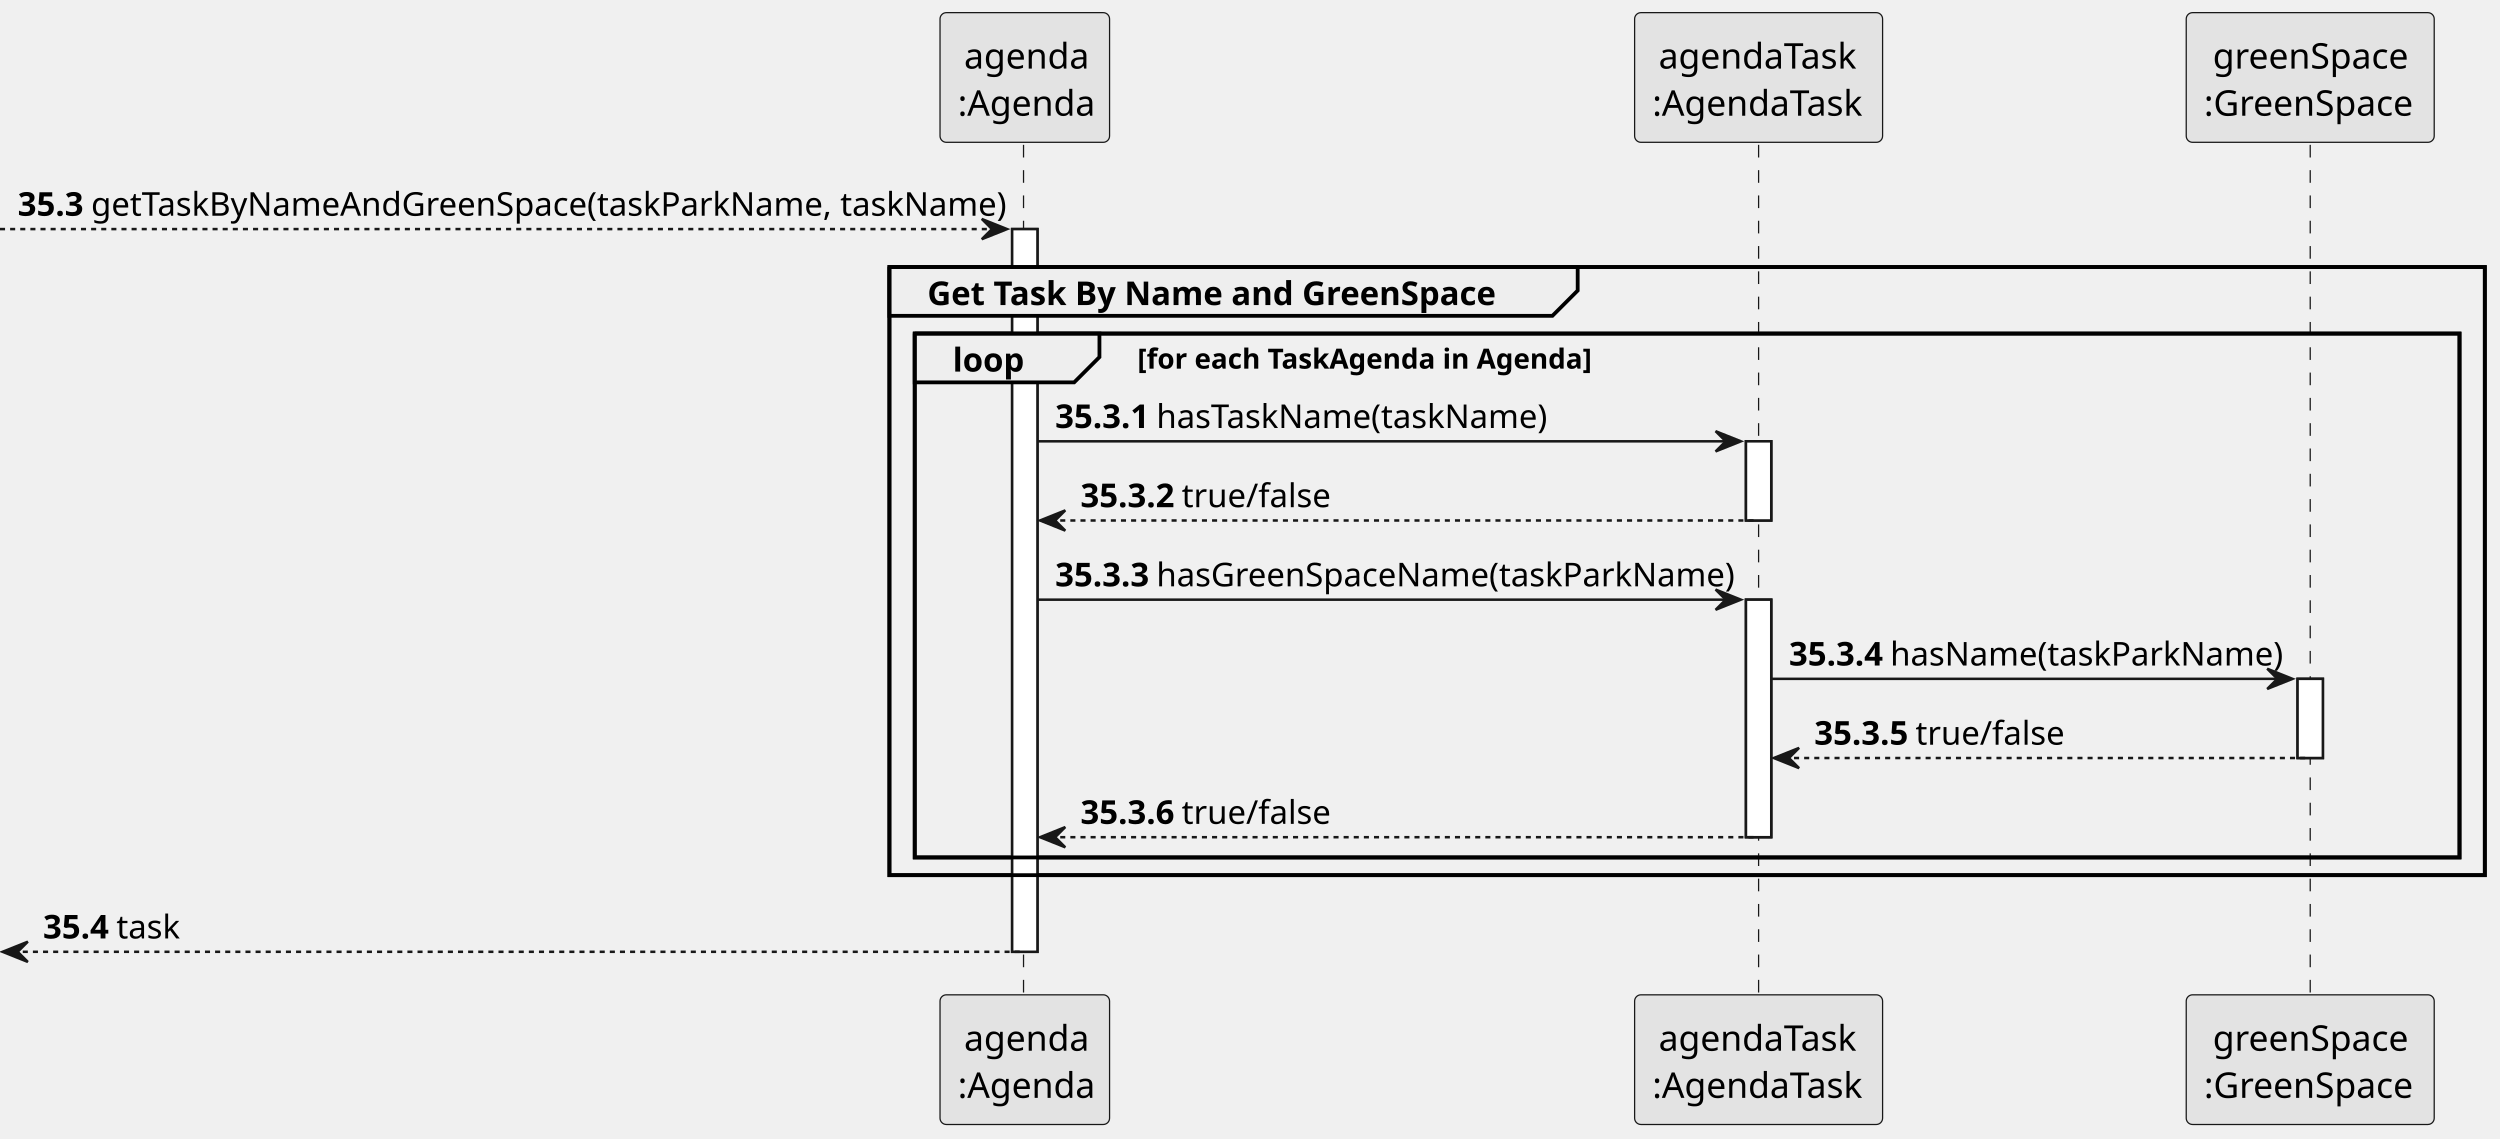
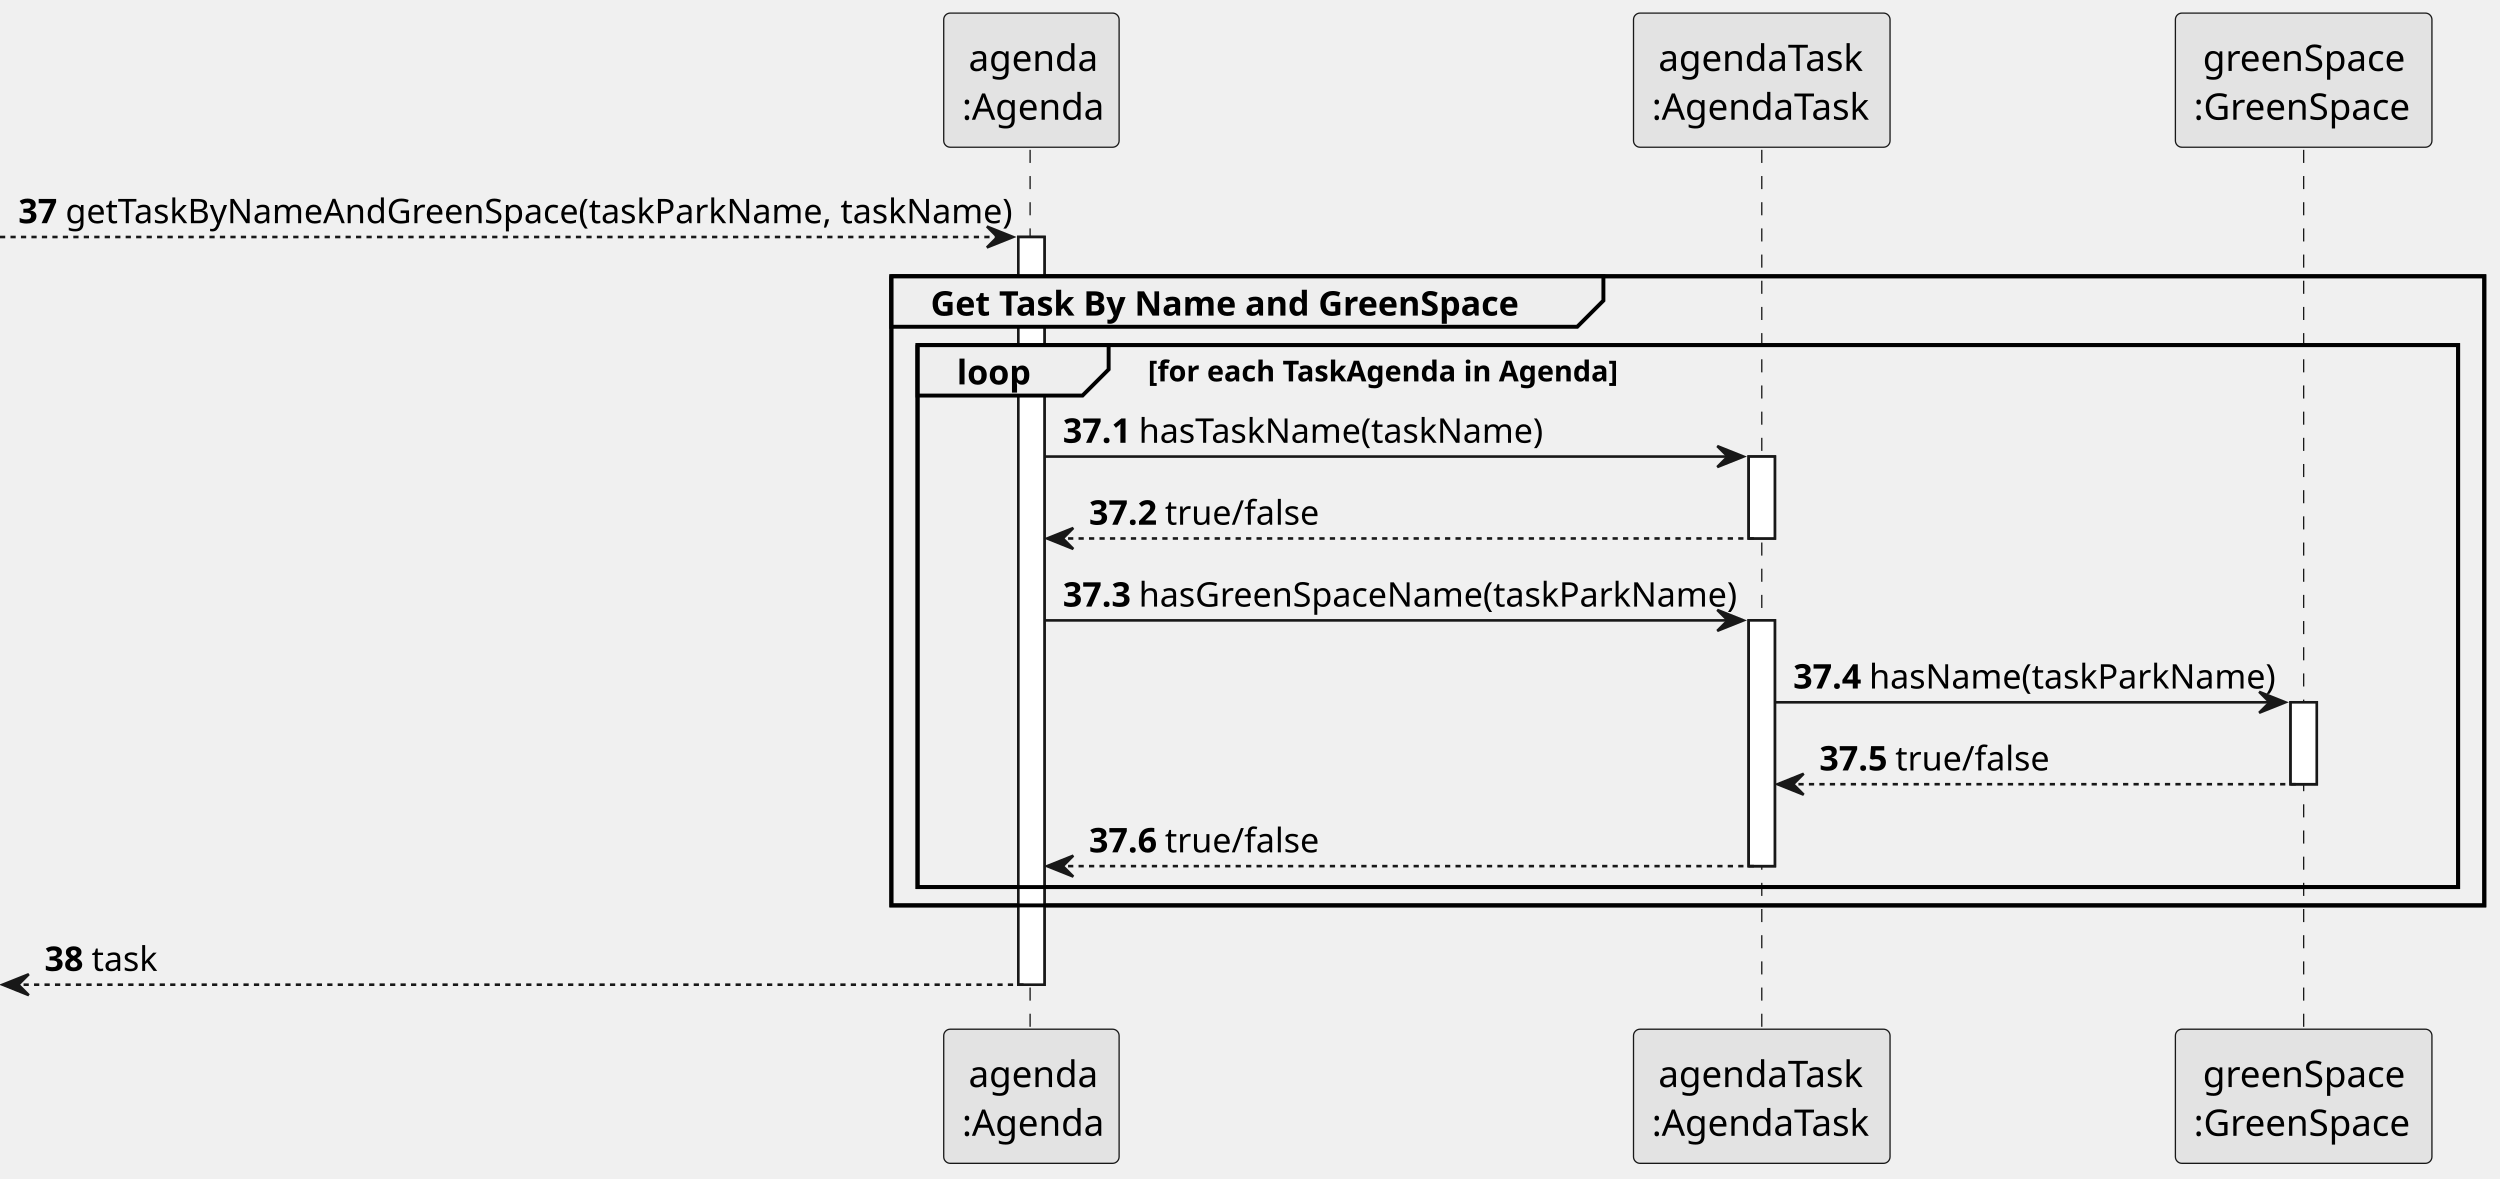
- <svg xmlns="http://www.w3.org/2000/svg" contentStyleType="text/css" height="450px" preserveAspectRatio="none" style="width:988px;height:450px;background:#FFFFFF;" version="1.1" viewBox="0 0 988 450" width="988px" zoomAndPan="magnify">
+ <svg xmlns="http://www.w3.org/2000/svg" contentStyleType="text/css" height="450px" preserveAspectRatio="none" style="width:955px;height:450px;background:#FFFFFF;" version="1.1" viewBox="0 0 955 450" width="955px" zoomAndPan="magnify">
  <defs />
  <g>
-     <rect fill="#FFFFFF" height="285.619" style="stroke:#181818;stroke-width:1.0;" width="10" x="400" y="90.533" />
-     <rect fill="#FFFFFF" height="31.291" style="stroke:#181818;stroke-width:1.0;" width="10" x="690" y="174.406" />
-     <rect fill="#FFFFFF" height="93.873" style="stroke:#181818;stroke-width:1.0;" width="10" x="690" y="236.988" />
-     <rect fill="#FFFFFF" height="31.291" style="stroke:#181818;stroke-width:1.0;" width="10" x="908" y="268.279" />
-     <rect fill="none" height="240.328" style="stroke:#000000;stroke-width:1.5;" width="630.5" x="351.5" y="105.533" />
-     <rect fill="none" height="207.037" style="stroke:#000000;stroke-width:1.5;" width="610.5" x="361.5" y="131.824" />
-     <line style="stroke:#181818;stroke-width:0.5;stroke-dasharray:5.0,5.0;" x1="404.5" x2="404.5" y1="57.242" y2="394.152" />
-     <line style="stroke:#181818;stroke-width:0.5;stroke-dasharray:5.0,5.0;" x1="695" x2="695" y1="57.242" y2="394.152" />
-     <line style="stroke:#181818;stroke-width:0.5;stroke-dasharray:5.0,5.0;" x1="913" x2="913" y1="57.242" y2="394.152" />
-     <rect fill="#E3E3E3" height="51.242" rx="2.5" ry="2.5" style="stroke:#181818;stroke-width:0.5;" width="67" x="371.5" y="5" />
-     <text fill="#000000" font-family="sans-serif" font-size="14" lengthAdjust="spacing" textLength="48" x="381" y="27.107">agenda</text>
-     <text fill="#000000" font-family="sans-serif" font-size="14" lengthAdjust="spacing" textLength="53" x="378.5" y="45.728">:Agenda</text>
-     <rect fill="#E3E3E3" height="51.242" rx="2.5" ry="2.5" style="stroke:#181818;stroke-width:0.5;" width="67" x="371.5" y="393.152" />
-     <text fill="#000000" font-family="sans-serif" font-size="14" lengthAdjust="spacing" textLength="48" x="381" y="415.26">agenda</text>
-     <text fill="#000000" font-family="sans-serif" font-size="14" lengthAdjust="spacing" textLength="53" x="378.5" y="433.881">:Agenda</text>
-     <rect fill="#E3E3E3" height="51.242" rx="2.5" ry="2.5" style="stroke:#181818;stroke-width:0.5;" width="98" x="646" y="5" />
-     <text fill="#000000" font-family="sans-serif" font-size="14" lengthAdjust="spacing" textLength="79" x="655.5" y="27.107">agendaTask</text>
-     <text fill="#000000" font-family="sans-serif" font-size="14" lengthAdjust="spacing" textLength="84" x="653" y="45.728">:AgendaTask</text>
-     <rect fill="#E3E3E3" height="51.242" rx="2.5" ry="2.5" style="stroke:#181818;stroke-width:0.5;" width="98" x="646" y="393.152" />
-     <text fill="#000000" font-family="sans-serif" font-size="14" lengthAdjust="spacing" textLength="79" x="655.5" y="415.26">agendaTask</text>
-     <text fill="#000000" font-family="sans-serif" font-size="14" lengthAdjust="spacing" textLength="84" x="653" y="433.881">:AgendaTask</text>
-     <rect fill="#E3E3E3" height="51.242" rx="2.5" ry="2.5" style="stroke:#181818;stroke-width:0.5;" width="98" x="864" y="5" />
-     <text fill="#000000" font-family="sans-serif" font-size="14" lengthAdjust="spacing" textLength="77" x="874.5" y="27.107">greenSpace</text>
-     <text fill="#000000" font-family="sans-serif" font-size="14" lengthAdjust="spacing" textLength="84" x="871" y="45.728">:GreenSpace</text>
-     <rect fill="#E3E3E3" height="51.242" rx="2.5" ry="2.5" style="stroke:#181818;stroke-width:0.5;" width="98" x="864" y="393.152" />
-     <text fill="#000000" font-family="sans-serif" font-size="14" lengthAdjust="spacing" textLength="77" x="874.5" y="415.26">greenSpace</text>
-     <text fill="#000000" font-family="sans-serif" font-size="14" lengthAdjust="spacing" textLength="84" x="871" y="433.881">:GreenSpace</text>
-     <rect fill="#FFFFFF" height="285.619" style="stroke:#181818;stroke-width:1.0;" width="10" x="400" y="90.533" />
-     <rect fill="#FFFFFF" height="31.291" style="stroke:#181818;stroke-width:1.0;" width="10" x="690" y="174.406" />
-     <rect fill="#FFFFFF" height="93.873" style="stroke:#181818;stroke-width:1.0;" width="10" x="690" y="236.988" />
-     <rect fill="#FFFFFF" height="31.291" style="stroke:#181818;stroke-width:1.0;" width="10" x="908" y="268.279" />
-     <polygon fill="#181818" points="388,86.533,398,90.533,388,94.533,392,90.533" style="stroke:#181818;stroke-width:1.0;" />
-     <line style="stroke:#181818;stroke-width:1.0;stroke-dasharray:2.0,2.0;" x1="0" x2="394" y1="90.533" y2="90.533" />
-     <text fill="#000000" font-family="sans-serif" font-size="13" font-weight="bold" lengthAdjust="spacing" textLength="25" x="7" y="85.27">35.3</text>
-     <text fill="#000000" font-family="sans-serif" font-size="13" lengthAdjust="spacing" textLength="352" x="36" y="85.27">getTaskByNameAndGreenSpace(taskParkName, taskName)</text>
-     <path d="M351.5,105.533 L623.5,105.533 L623.5,114.824 L613.5,124.824 L351.5,124.824 L351.5,105.533 " fill="#EEEEEE" style="stroke:#000000;stroke-width:1.5;" />
-     <rect fill="none" height="240.328" style="stroke:#000000;stroke-width:1.5;" width="630.5" x="351.5" y="105.533" />
-     <text fill="#000000" font-family="sans-serif" font-size="13" font-weight="bold" lengthAdjust="spacing" textLength="227" x="366.5" y="120.561">Get Task By Name and GreenSpace</text>
-     <path d="M361.5,131.824 L434.5,131.824 L434.5,141.115 L424.5,151.115 L361.5,151.115 L361.5,131.824 " fill="#EEEEEE" style="stroke:#000000;stroke-width:1.5;" />
-     <rect fill="none" height="207.037" style="stroke:#000000;stroke-width:1.5;" width="610.5" x="361.5" y="131.824" />
-     <text fill="#000000" font-family="sans-serif" font-size="13" font-weight="bold" lengthAdjust="spacing" textLength="28" x="376.5" y="146.852">loop</text>
-     <text fill="#000000" font-family="sans-serif" font-size="11" font-weight="bold" lengthAdjust="spacing" textLength="183" x="449.5" y="145.694">[for each TaskAgenda in Agenda]</text>
-     <polygon fill="#181818" points="678,170.406,688,174.406,678,178.406,682,174.406" style="stroke:#181818;stroke-width:1.0;" />
-     <line style="stroke:#181818;stroke-width:1.0;" x1="410" x2="684" y1="174.406" y2="174.406" />
-     <text fill="#000000" font-family="sans-serif" font-size="13" font-weight="bold" lengthAdjust="spacing" textLength="36" x="417" y="169.144">35.3.1</text>
-     <text fill="#000000" font-family="sans-serif" font-size="13" lengthAdjust="spacing" textLength="150" x="457" y="169.144">hasTaskName(taskName)</text>
-     <polygon fill="#181818" points="421,201.697,411,205.697,421,209.697,417,205.697" style="stroke:#181818;stroke-width:1.0;" />
-     <line style="stroke:#181818;stroke-width:1.0;stroke-dasharray:2.0,2.0;" x1="415" x2="694" y1="205.697" y2="205.697" />
-     <text fill="#000000" font-family="sans-serif" font-size="13" font-weight="bold" lengthAdjust="spacing" textLength="36" x="427" y="200.435">35.3.2</text>
-     <text fill="#000000" font-family="sans-serif" font-size="13" lengthAdjust="spacing" textLength="53" x="467" y="200.435">true/false</text>
-     <polygon fill="#181818" points="678,232.988,688,236.988,678,240.988,682,236.988" style="stroke:#181818;stroke-width:1.0;" />
-     <line style="stroke:#181818;stroke-width:1.0;" x1="410" x2="684" y1="236.988" y2="236.988" />
-     <text fill="#000000" font-family="sans-serif" font-size="13" font-weight="bold" lengthAdjust="spacing" textLength="36" x="417" y="231.726">35.3.3</text>
-     <text fill="#000000" font-family="sans-serif" font-size="13" lengthAdjust="spacing" textLength="221" x="457" y="231.726">hasGreenSpaceName(taskParkName)</text>
-     <polygon fill="#181818" points="896,264.279,906,268.279,896,272.279,900,268.279" style="stroke:#181818;stroke-width:1.0;" />
-     <line style="stroke:#181818;stroke-width:1.0;" x1="700" x2="902" y1="268.279" y2="268.279" />
-     <text fill="#000000" font-family="sans-serif" font-size="13" font-weight="bold" lengthAdjust="spacing" textLength="36" x="707" y="263.017">35.3.4</text>
-     <text fill="#000000" font-family="sans-serif" font-size="13" lengthAdjust="spacing" textLength="149" x="747" y="263.017">hasName(taskParkName)</text>
-     <polygon fill="#181818" points="711,295.57,701,299.57,711,303.57,707,299.57" style="stroke:#181818;stroke-width:1.0;" />
-     <line style="stroke:#181818;stroke-width:1.0;stroke-dasharray:2.0,2.0;" x1="705" x2="912" y1="299.57" y2="299.57" />
-     <text fill="#000000" font-family="sans-serif" font-size="13" font-weight="bold" lengthAdjust="spacing" textLength="36" x="717" y="294.308">35.3.5</text>
-     <text fill="#000000" font-family="sans-serif" font-size="13" lengthAdjust="spacing" textLength="53" x="757" y="294.308">true/false</text>
-     <polygon fill="#181818" points="421,326.861,411,330.861,421,334.861,417,330.861" style="stroke:#181818;stroke-width:1.0;" />
-     <line style="stroke:#181818;stroke-width:1.0;stroke-dasharray:2.0,2.0;" x1="415" x2="694" y1="330.861" y2="330.861" />
-     <text fill="#000000" font-family="sans-serif" font-size="13" font-weight="bold" lengthAdjust="spacing" textLength="36" x="427" y="325.599">35.3.6</text>
-     <text fill="#000000" font-family="sans-serif" font-size="13" lengthAdjust="spacing" textLength="53" x="467" y="325.599">true/false</text>
+     <rect fill="#FFFFFF" height="285.619" style="stroke:#181818;stroke-width:1.0;" width="10" x="389" y="90.533" />
+     <rect fill="#FFFFFF" height="31.291" style="stroke:#181818;stroke-width:1.0;" width="10" x="668" y="174.406" />
+     <rect fill="#FFFFFF" height="93.873" style="stroke:#181818;stroke-width:1.0;" width="10" x="668" y="236.988" />
+     <rect fill="#FFFFFF" height="31.291" style="stroke:#181818;stroke-width:1.0;" width="10" x="875" y="268.279" />
+     <rect fill="none" height="240.328" style="stroke:#000000;stroke-width:1.5;" width="608.5" x="340.5" y="105.533" />
+     <rect fill="none" height="207.037" style="stroke:#000000;stroke-width:1.5;" width="588.5" x="350.5" y="131.824" />
+     <line style="stroke:#181818;stroke-width:0.5;stroke-dasharray:5.0,5.0;" x1="393.5" x2="393.5" y1="57.242" y2="394.152" />
+     <line style="stroke:#181818;stroke-width:0.5;stroke-dasharray:5.0,5.0;" x1="673" x2="673" y1="57.242" y2="394.152" />
+     <line style="stroke:#181818;stroke-width:0.5;stroke-dasharray:5.0,5.0;" x1="880" x2="880" y1="57.242" y2="394.152" />
+     <rect fill="#E3E3E3" height="51.242" rx="2.5" ry="2.5" style="stroke:#181818;stroke-width:0.5;" width="67" x="360.5" y="5" />
+     <text fill="#000000" font-family="sans-serif" font-size="14" lengthAdjust="spacing" textLength="48" x="370" y="27.107">agenda</text>
+     <text fill="#000000" font-family="sans-serif" font-size="14" lengthAdjust="spacing" textLength="53" x="367.5" y="45.728">:Agenda</text>
+     <rect fill="#E3E3E3" height="51.242" rx="2.5" ry="2.5" style="stroke:#181818;stroke-width:0.5;" width="67" x="360.5" y="393.152" />
+     <text fill="#000000" font-family="sans-serif" font-size="14" lengthAdjust="spacing" textLength="48" x="370" y="415.26">agenda</text>
+     <text fill="#000000" font-family="sans-serif" font-size="14" lengthAdjust="spacing" textLength="53" x="367.5" y="433.881">:Agenda</text>
+     <rect fill="#E3E3E3" height="51.242" rx="2.5" ry="2.5" style="stroke:#181818;stroke-width:0.5;" width="98" x="624" y="5" />
+     <text fill="#000000" font-family="sans-serif" font-size="14" lengthAdjust="spacing" textLength="79" x="633.5" y="27.107">agendaTask</text>
+     <text fill="#000000" font-family="sans-serif" font-size="14" lengthAdjust="spacing" textLength="84" x="631" y="45.728">:AgendaTask</text>
+     <rect fill="#E3E3E3" height="51.242" rx="2.5" ry="2.5" style="stroke:#181818;stroke-width:0.5;" width="98" x="624" y="393.152" />
+     <text fill="#000000" font-family="sans-serif" font-size="14" lengthAdjust="spacing" textLength="79" x="633.5" y="415.26">agendaTask</text>
+     <text fill="#000000" font-family="sans-serif" font-size="14" lengthAdjust="spacing" textLength="84" x="631" y="433.881">:AgendaTask</text>
+     <rect fill="#E3E3E3" height="51.242" rx="2.5" ry="2.5" style="stroke:#181818;stroke-width:0.5;" width="98" x="831" y="5" />
+     <text fill="#000000" font-family="sans-serif" font-size="14" lengthAdjust="spacing" textLength="77" x="841.5" y="27.107">greenSpace</text>
+     <text fill="#000000" font-family="sans-serif" font-size="14" lengthAdjust="spacing" textLength="84" x="838" y="45.728">:GreenSpace</text>
+     <rect fill="#E3E3E3" height="51.242" rx="2.5" ry="2.5" style="stroke:#181818;stroke-width:0.5;" width="98" x="831" y="393.152" />
+     <text fill="#000000" font-family="sans-serif" font-size="14" lengthAdjust="spacing" textLength="77" x="841.5" y="415.26">greenSpace</text>
+     <text fill="#000000" font-family="sans-serif" font-size="14" lengthAdjust="spacing" textLength="84" x="838" y="433.881">:GreenSpace</text>
+     <rect fill="#FFFFFF" height="285.619" style="stroke:#181818;stroke-width:1.0;" width="10" x="389" y="90.533" />
+     <rect fill="#FFFFFF" height="31.291" style="stroke:#181818;stroke-width:1.0;" width="10" x="668" y="174.406" />
+     <rect fill="#FFFFFF" height="93.873" style="stroke:#181818;stroke-width:1.0;" width="10" x="668" y="236.988" />
+     <rect fill="#FFFFFF" height="31.291" style="stroke:#181818;stroke-width:1.0;" width="10" x="875" y="268.279" />
+     <polygon fill="#181818" points="377,86.533,387,90.533,377,94.533,381,90.533" style="stroke:#181818;stroke-width:1.0;" />
+     <line style="stroke:#181818;stroke-width:1.0;stroke-dasharray:2.0,2.0;" x1="0" x2="383" y1="90.533" y2="90.533" />
+     <text fill="#000000" font-family="sans-serif" font-size="13" font-weight="bold" lengthAdjust="spacing" textLength="14" x="7" y="85.27">37</text>
+     <text fill="#000000" font-family="sans-serif" font-size="13" lengthAdjust="spacing" textLength="352" x="25" y="85.27">getTaskByNameAndGreenSpace(taskParkName, taskName)</text>
+     <path d="M340.5,105.533 L612.5,105.533 L612.5,114.824 L602.5,124.824 L340.5,124.824 L340.5,105.533 " fill="#EEEEEE" style="stroke:#000000;stroke-width:1.5;" />
+     <rect fill="none" height="240.328" style="stroke:#000000;stroke-width:1.5;" width="608.5" x="340.5" y="105.533" />
+     <text fill="#000000" font-family="sans-serif" font-size="13" font-weight="bold" lengthAdjust="spacing" textLength="227" x="355.5" y="120.561">Get Task By Name and GreenSpace</text>
+     <path d="M350.5,131.824 L423.5,131.824 L423.5,141.115 L413.5,151.115 L350.5,151.115 L350.5,131.824 " fill="#EEEEEE" style="stroke:#000000;stroke-width:1.5;" />
+     <rect fill="none" height="207.037" style="stroke:#000000;stroke-width:1.5;" width="588.5" x="350.5" y="131.824" />
+     <text fill="#000000" font-family="sans-serif" font-size="13" font-weight="bold" lengthAdjust="spacing" textLength="28" x="365.5" y="146.852">loop</text>
+     <text fill="#000000" font-family="sans-serif" font-size="11" font-weight="bold" lengthAdjust="spacing" textLength="183" x="438.5" y="145.694">[for each TaskAgenda in Agenda]</text>
+     <polygon fill="#181818" points="656,170.406,666,174.406,656,178.406,660,174.406" style="stroke:#181818;stroke-width:1.0;" />
+     <line style="stroke:#181818;stroke-width:1.0;" x1="399" x2="662" y1="174.406" y2="174.406" />
+     <text fill="#000000" font-family="sans-serif" font-size="13" font-weight="bold" lengthAdjust="spacing" textLength="25" x="406" y="169.144">37.1</text>
+     <text fill="#000000" font-family="sans-serif" font-size="13" lengthAdjust="spacing" textLength="150" x="435" y="169.144">hasTaskName(taskName)</text>
+     <polygon fill="#181818" points="410,201.697,400,205.697,410,209.697,406,205.697" style="stroke:#181818;stroke-width:1.0;" />
+     <line style="stroke:#181818;stroke-width:1.0;stroke-dasharray:2.0,2.0;" x1="404" x2="672" y1="205.697" y2="205.697" />
+     <text fill="#000000" font-family="sans-serif" font-size="13" font-weight="bold" lengthAdjust="spacing" textLength="25" x="416" y="200.435">37.2</text>
+     <text fill="#000000" font-family="sans-serif" font-size="13" lengthAdjust="spacing" textLength="53" x="445" y="200.435">true/false</text>
+     <polygon fill="#181818" points="656,232.988,666,236.988,656,240.988,660,236.988" style="stroke:#181818;stroke-width:1.0;" />
+     <line style="stroke:#181818;stroke-width:1.0;" x1="399" x2="662" y1="236.988" y2="236.988" />
+     <text fill="#000000" font-family="sans-serif" font-size="13" font-weight="bold" lengthAdjust="spacing" textLength="25" x="406" y="231.726">37.3</text>
+     <text fill="#000000" font-family="sans-serif" font-size="13" lengthAdjust="spacing" textLength="221" x="435" y="231.726">hasGreenSpaceName(taskParkName)</text>
+     <polygon fill="#181818" points="863,264.279,873,268.279,863,272.279,867,268.279" style="stroke:#181818;stroke-width:1.0;" />
+     <line style="stroke:#181818;stroke-width:1.0;" x1="678" x2="869" y1="268.279" y2="268.279" />
+     <text fill="#000000" font-family="sans-serif" font-size="13" font-weight="bold" lengthAdjust="spacing" textLength="25" x="685" y="263.017">37.4</text>
+     <text fill="#000000" font-family="sans-serif" font-size="13" lengthAdjust="spacing" textLength="149" x="714" y="263.017">hasName(taskParkName)</text>
+     <polygon fill="#181818" points="689,295.57,679,299.57,689,303.57,685,299.57" style="stroke:#181818;stroke-width:1.0;" />
+     <line style="stroke:#181818;stroke-width:1.0;stroke-dasharray:2.0,2.0;" x1="683" x2="879" y1="299.57" y2="299.57" />
+     <text fill="#000000" font-family="sans-serif" font-size="13" font-weight="bold" lengthAdjust="spacing" textLength="25" x="695" y="294.308">37.5</text>
+     <text fill="#000000" font-family="sans-serif" font-size="13" lengthAdjust="spacing" textLength="53" x="724" y="294.308">true/false</text>
+     <polygon fill="#181818" points="410,326.861,400,330.861,410,334.861,406,330.861" style="stroke:#181818;stroke-width:1.0;" />
+     <line style="stroke:#181818;stroke-width:1.0;stroke-dasharray:2.0,2.0;" x1="404" x2="672" y1="330.861" y2="330.861" />
+     <text fill="#000000" font-family="sans-serif" font-size="13" font-weight="bold" lengthAdjust="spacing" textLength="25" x="416" y="325.599">37.6</text>
+     <text fill="#000000" font-family="sans-serif" font-size="13" lengthAdjust="spacing" textLength="53" x="445" y="325.599">true/false</text>
    <polygon fill="#181818" points="11,372.152,1,376.152,11,380.152,7,376.152" style="stroke:#181818;stroke-width:1.0;" />
-     <line style="stroke:#181818;stroke-width:1.0;stroke-dasharray:2.0,2.0;" x1="5" x2="404" y1="376.152" y2="376.152" />
-     <text fill="#000000" font-family="sans-serif" font-size="13" font-weight="bold" lengthAdjust="spacing" textLength="25" x="17" y="370.89">35.4</text>
-     <text fill="#000000" font-family="sans-serif" font-size="13" lengthAdjust="spacing" textLength="25" x="46" y="370.89">task</text>
+     <line style="stroke:#181818;stroke-width:1.0;stroke-dasharray:2.0,2.0;" x1="5" x2="393" y1="376.152" y2="376.152" />
+     <text fill="#000000" font-family="sans-serif" font-size="13" font-weight="bold" lengthAdjust="spacing" textLength="14" x="17" y="370.89">38</text>
+     <text fill="#000000" font-family="sans-serif" font-size="13" lengthAdjust="spacing" textLength="25" x="35" y="370.89">task</text>
  </g>
</svg>
